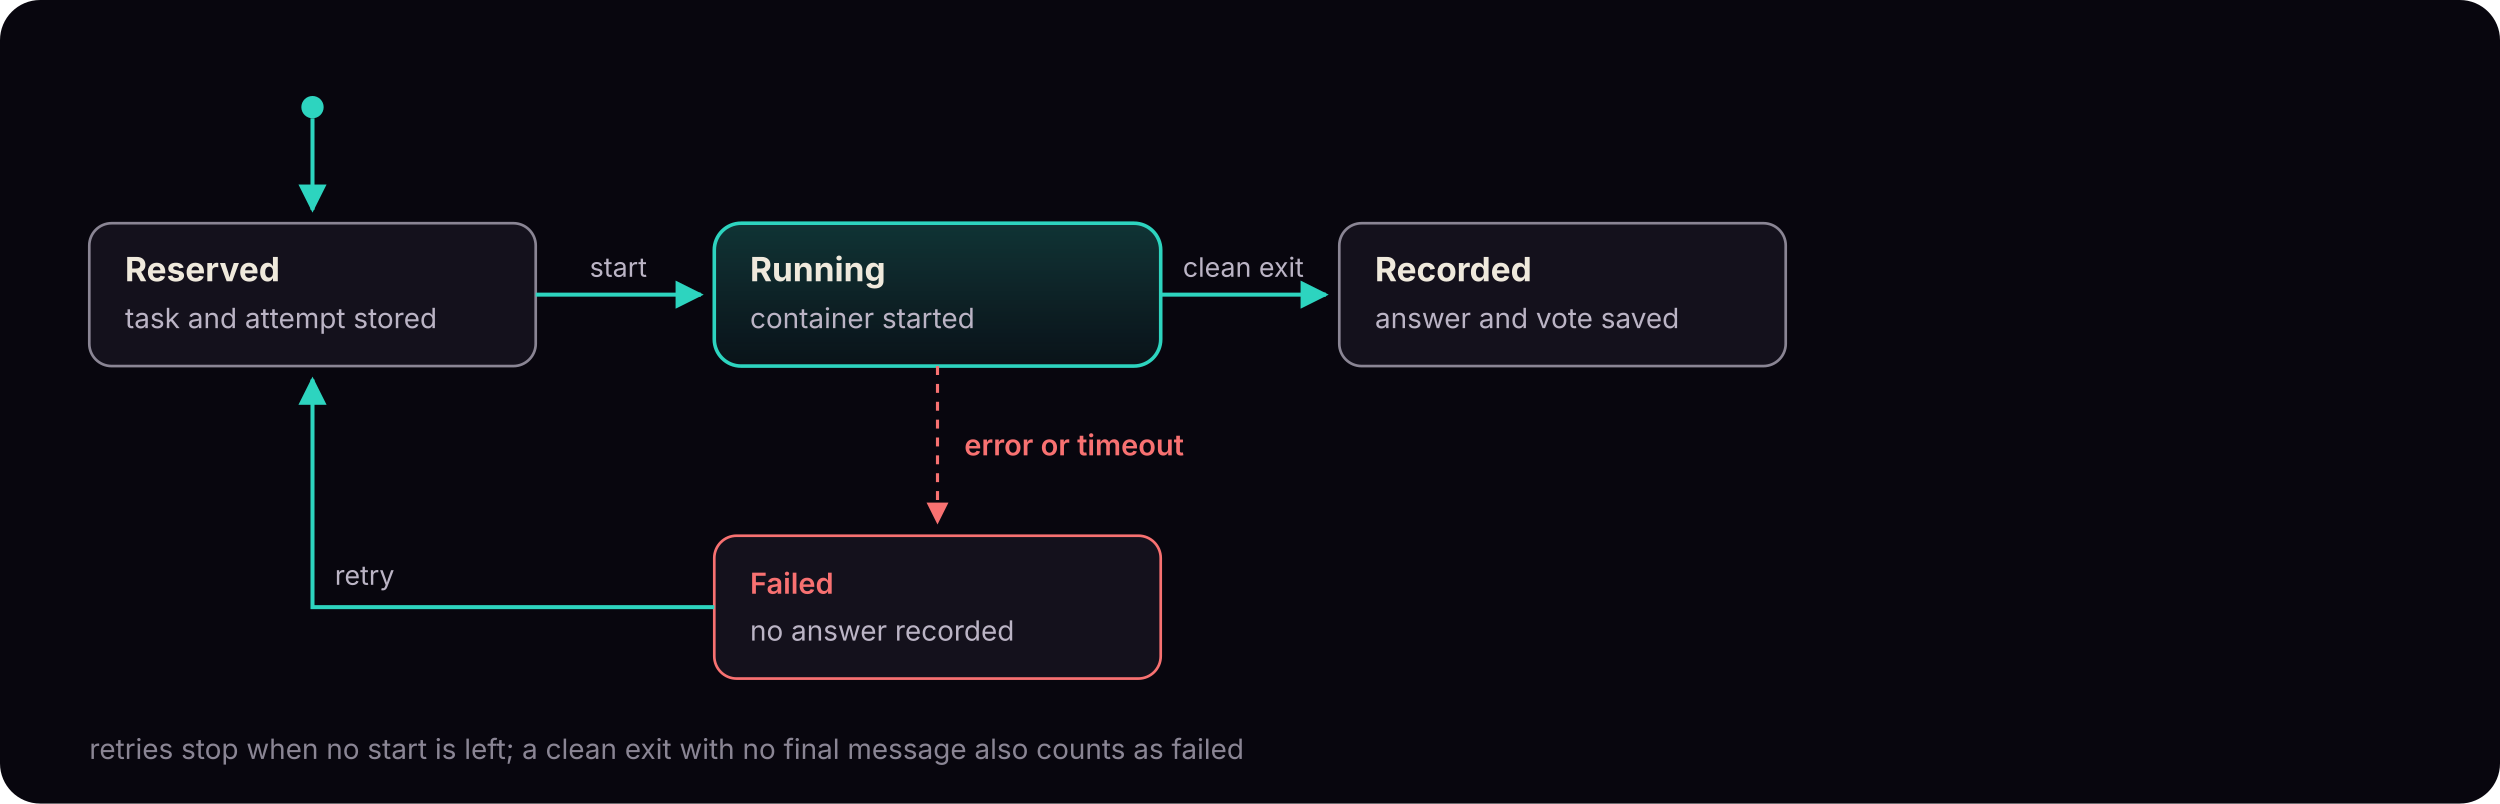
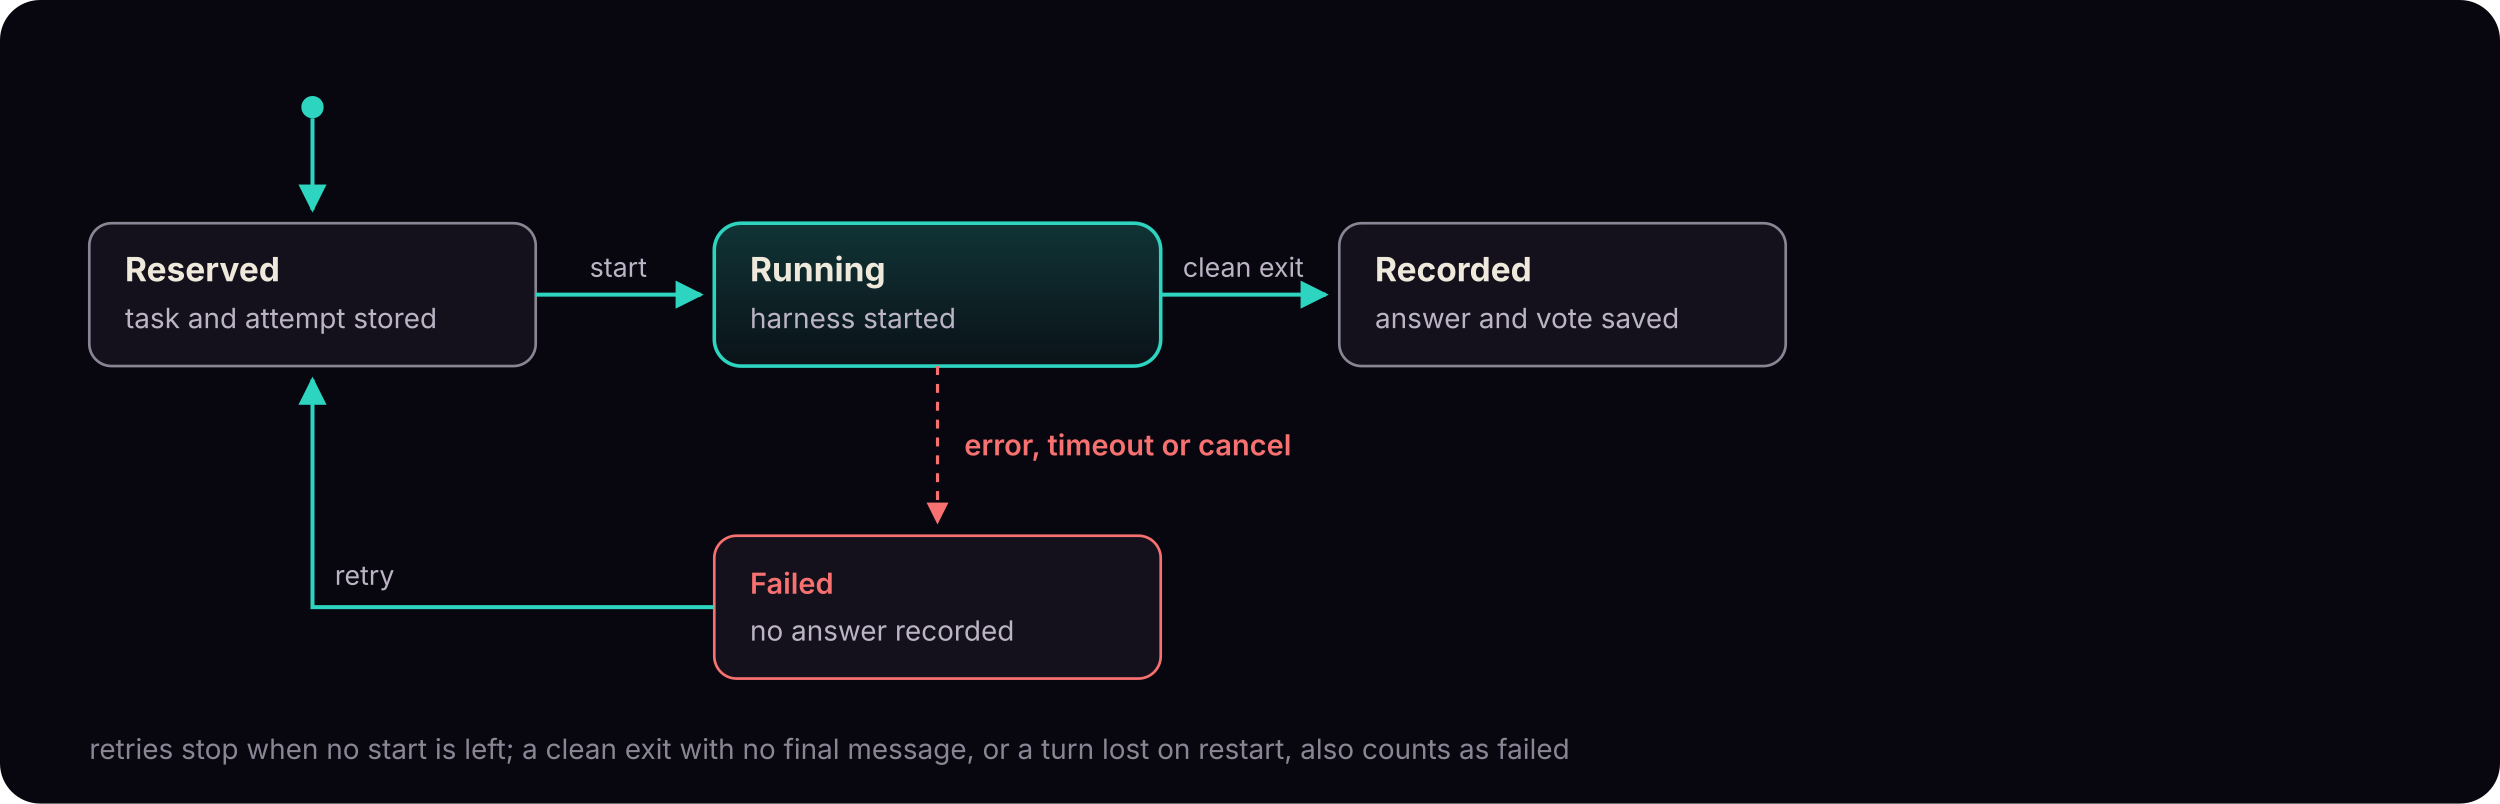
<svg xmlns="http://www.w3.org/2000/svg" viewBox="0 0 1120 360" role="img" aria-labelledby="t d" data-diagram="states" font-family="system-ui, -apple-system, BlinkMacSystemFont, 'Segoe UI', sans-serif">
  <defs>
    <marker id="a" viewBox="0 0 10 10" refX="9" refY="5" markerWidth="7" markerHeight="7" orient="auto-start-reverse">
      <path d="M0 0 10 5 0 10z" fill="#2dd4bf" />
    </marker>
    <marker id="m" viewBox="0 0 10 10" refX="9" refY="5" markerWidth="7" markerHeight="7" orient="auto-start-reverse">
      <path d="M0 0 10 5 0 10z" fill="#8a8594" />
    </marker>
    <marker id="x" viewBox="0 0 10 10" refX="9" refY="5" markerWidth="7" markerHeight="7" orient="auto-start-reverse">
      <path d="M0 0 10 5 0 10z" fill="#f87171" />
    </marker>
    <linearGradient id="glow" x1="0" y1="0" x2="0" y2="1">
      <stop offset="0" stop-color="#2dd4bf" stop-opacity=".22" />
      <stop offset="1" stop-color="#2dd4bf" stop-opacity=".06" />
    </linearGradient>
    <style>
      .lane{fill:#111422;stroke:#373040}
      .lanet{fill:#8a8594;font-size:13px;font-weight:600;letter-spacing:.14em}
      .box{fill:#14111c;stroke:#8a8594;stroke-width:1.2}
      .key{fill:url(#glow);stroke:#2dd4bf;stroke-width:1.6}
      .ext{fill:#14111c;stroke:#7fd6b4;stroke-width:1.2}
      .plan{fill:#14111c;stroke:#8a8594;stroke-width:1.2;stroke-dasharray:5 4}
      .wait{fill:#14111c;stroke:#f0b86a;stroke-width:1.2}
      .bad{fill:#14111c;stroke:#f87171;stroke-width:1.2}
      .frame{fill:none;stroke:#bbb4c5;stroke-dasharray:5 5;stroke-width:1.2}
      .h{fill:#efe9dc;font-size:15px;font-weight:650}
      .s{fill:#bbb4c5;font-size:12.5px}
      .cap{fill:#8a8594;font-size:12.5px}
      .pn{fill:#8a8594;font-size:12px;font-weight:600;letter-spacing:.06em}
      .n{fill:#2dd4bf;font-size:12px;font-weight:700;letter-spacing:.08em}
      .idt{fill:#bbb4c5;font-size:12px;font-weight:600;letter-spacing:.06em}
      .lbl{fill:#bbb4c5;font-size:12px}
      .no{fill:#f87171;font-size:13px;font-weight:600}
      .f{stroke:#2dd4bf;stroke-width:1.8;fill:none}
      .r{stroke:#8a8594;stroke-width:1.4;fill:none;stroke-dasharray:4 4}
      .deny{stroke:#f87171;stroke-width:1.4;fill:none;stroke-dasharray:4 4}
      .life{stroke:#373040;stroke-width:1.2;fill:none;stroke-dasharray:4 4}
    </style>
  </defs>
  <rect width="1120" height="360" rx="18" fill="#08060e" />
  <circle cx="140" cy="48" r="5" fill="#2dd4bf" />
  <path class="f" d="M140 53V94" marker-end="url(#a)" />
  <rect class="box" x="40" y="100" width="200" height="64" rx="10" />
  <text class="h" x="56" y="126">Reserved</text>
  <text class="s" x="56" y="147">task and attempt stored</text>
  <rect class="key" x="320" y="100" width="200" height="64" rx="12" />
  <text class="h" x="336" y="126">Running</text>
-   <text class="s" x="336" y="147">container started</text>
+   <text class="s" x="336" y="147">harness started</text>
  <rect class="box" x="600" y="100" width="200" height="64" rx="10" />
  <text class="h" x="616" y="126">Recorded</text>
  <text class="s" x="616" y="147">answer and vote saved</text>
  <rect class="bad" x="320" y="240" width="200" height="64" rx="10" />
  <text class="no" x="336" y="266">Failed</text>
  <text class="s" x="336" y="287">no answer recorded</text>
  <path class="f" d="M240 132H314" marker-end="url(#a)" />
  <text class="lbl" x="277" y="124" text-anchor="middle">start</text>
  <path class="f" d="M520 132H594" marker-end="url(#a)" />
  <text class="lbl" x="557" y="124" text-anchor="middle">clean exit</text>
  <path class="deny" d="M420 164V234" marker-end="url(#x)" />
-   <text class="no" x="432" y="204" text-anchor="start">error or timeout</text>
+   <text class="no" x="432" y="204" text-anchor="start">error, timeout or cancel</text>
  <path class="f" d="M320 272H140V170" marker-end="url(#a)" />
  <text class="lbl" x="150" y="262" text-anchor="start">retry</text>
-   <text class="cap" x="40" y="340" text-anchor="start">retries stop when no start is left; a clean exit with no final message also counts as failed</text>
+   <text class="cap" x="40" y="340" text-anchor="start">retries stop when no start is left; a clean exit with no final message, or a turn lost on restart, also counts as failed</text>
</svg>
